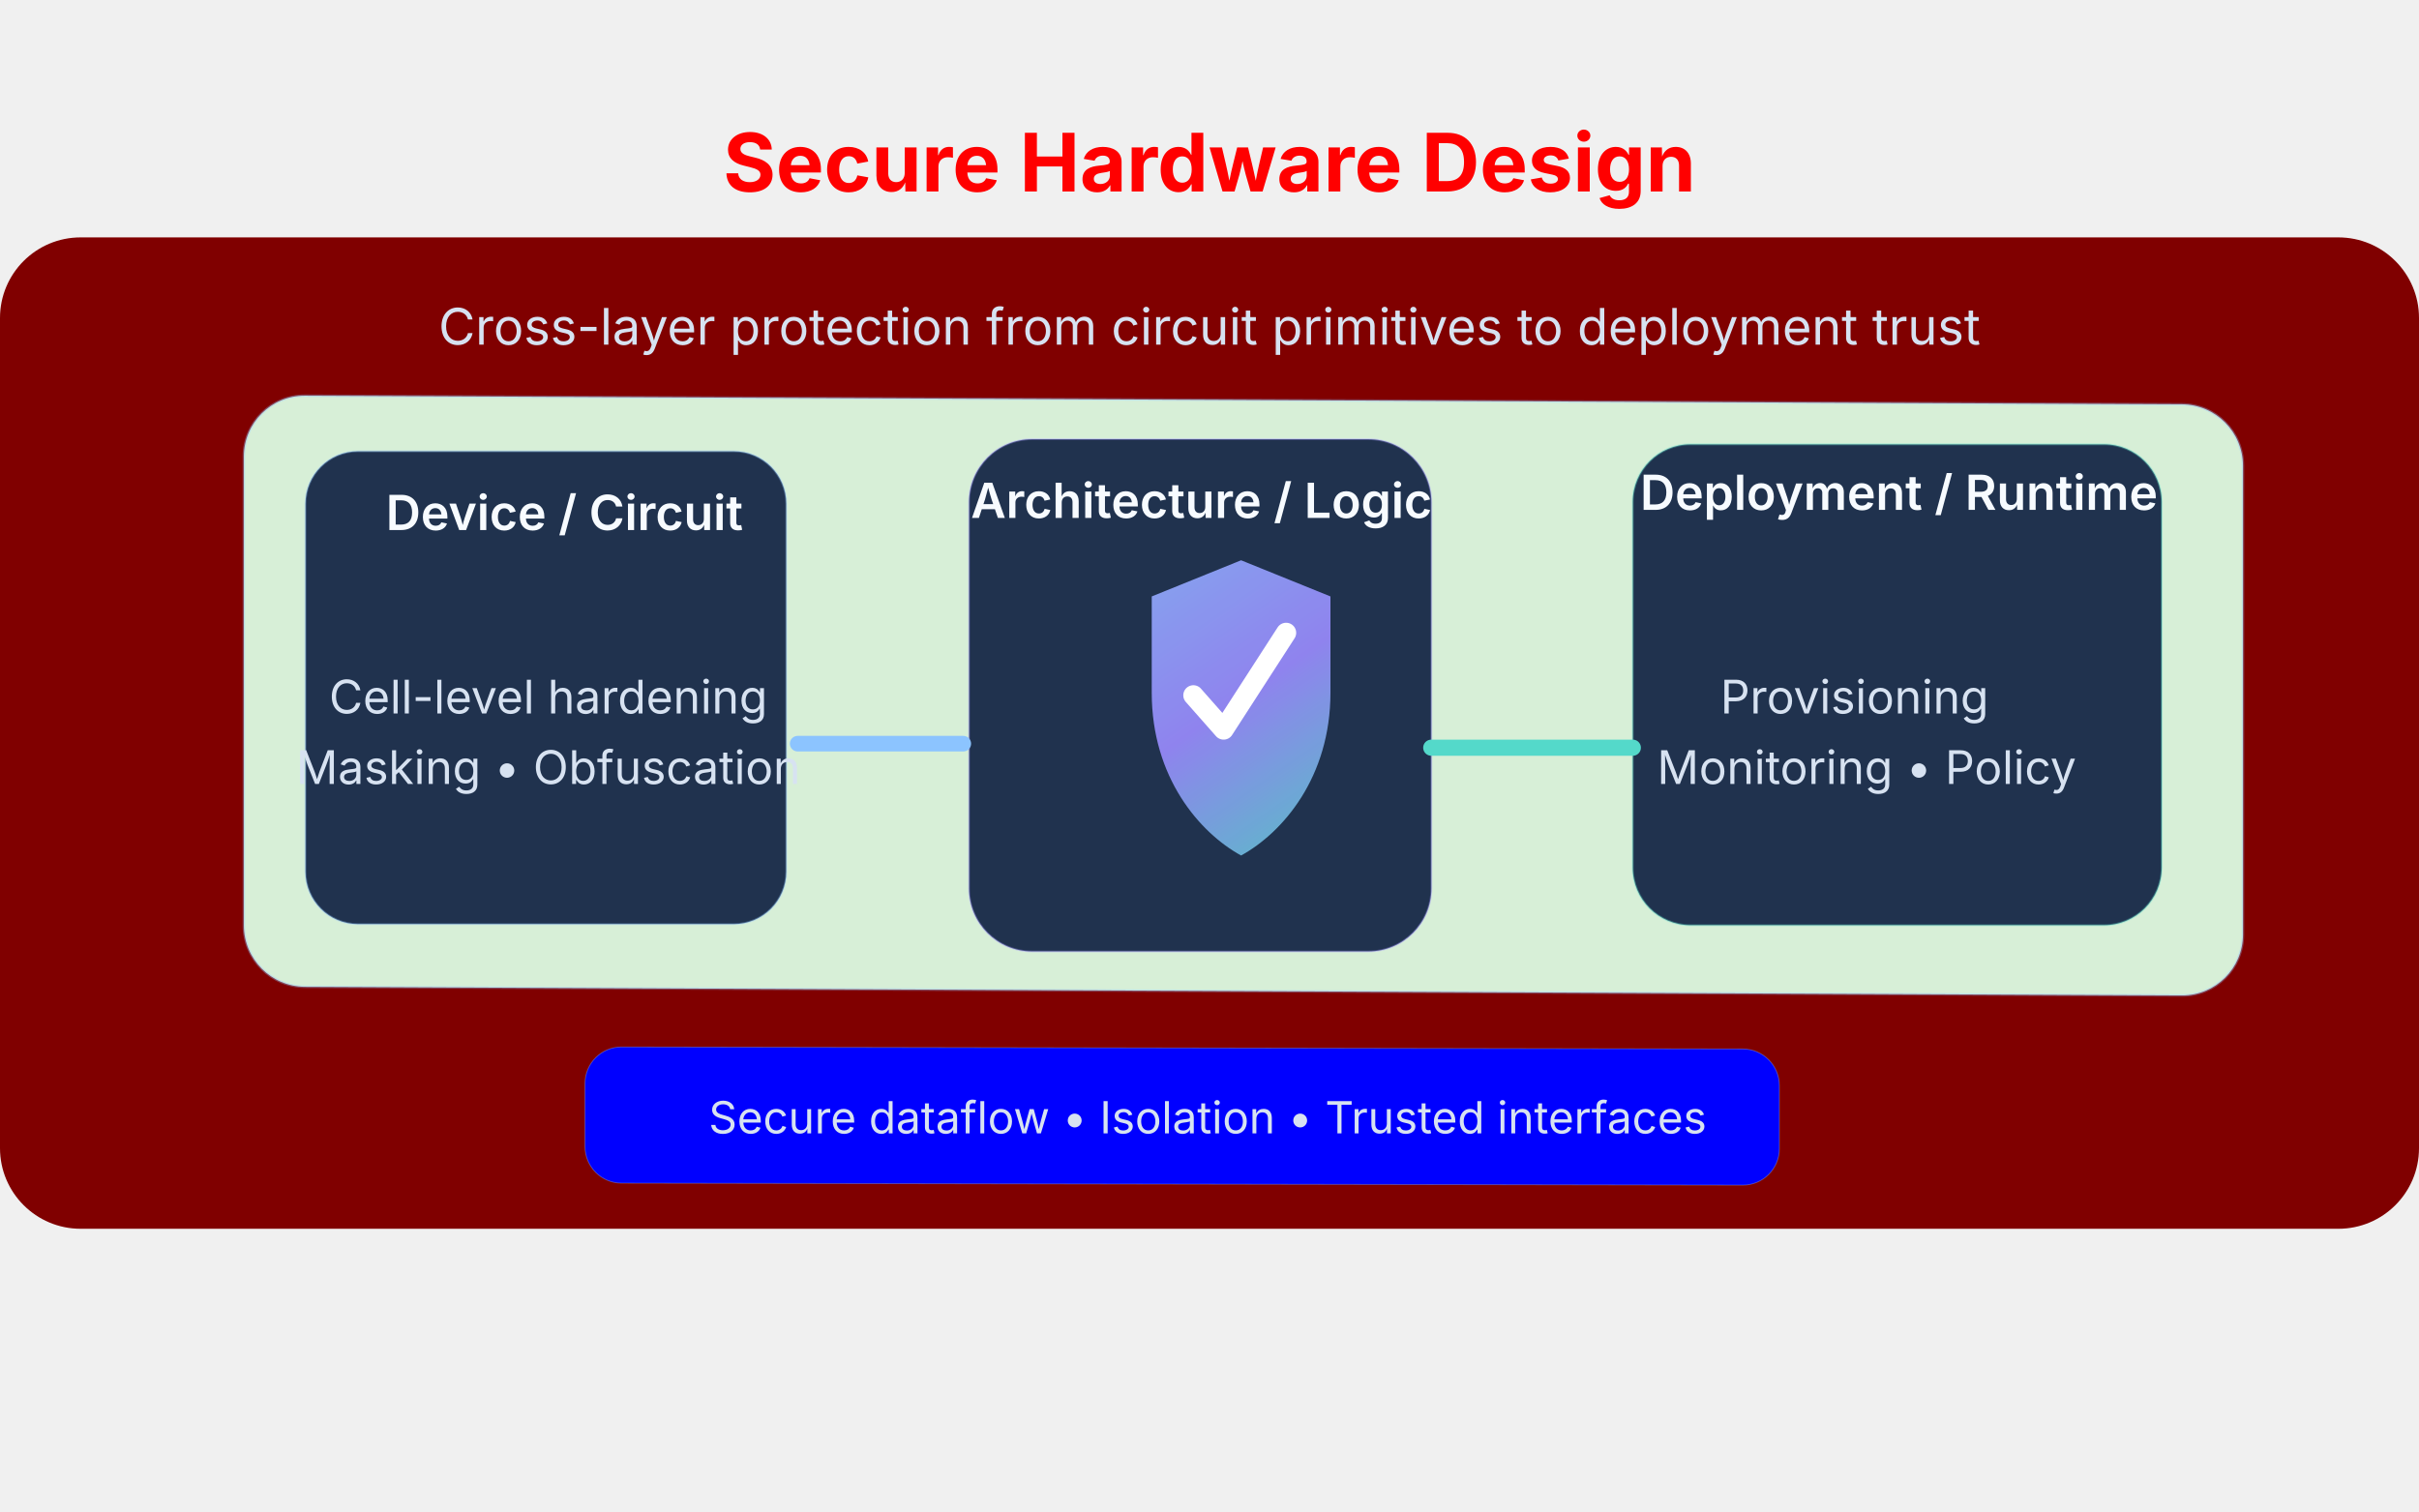
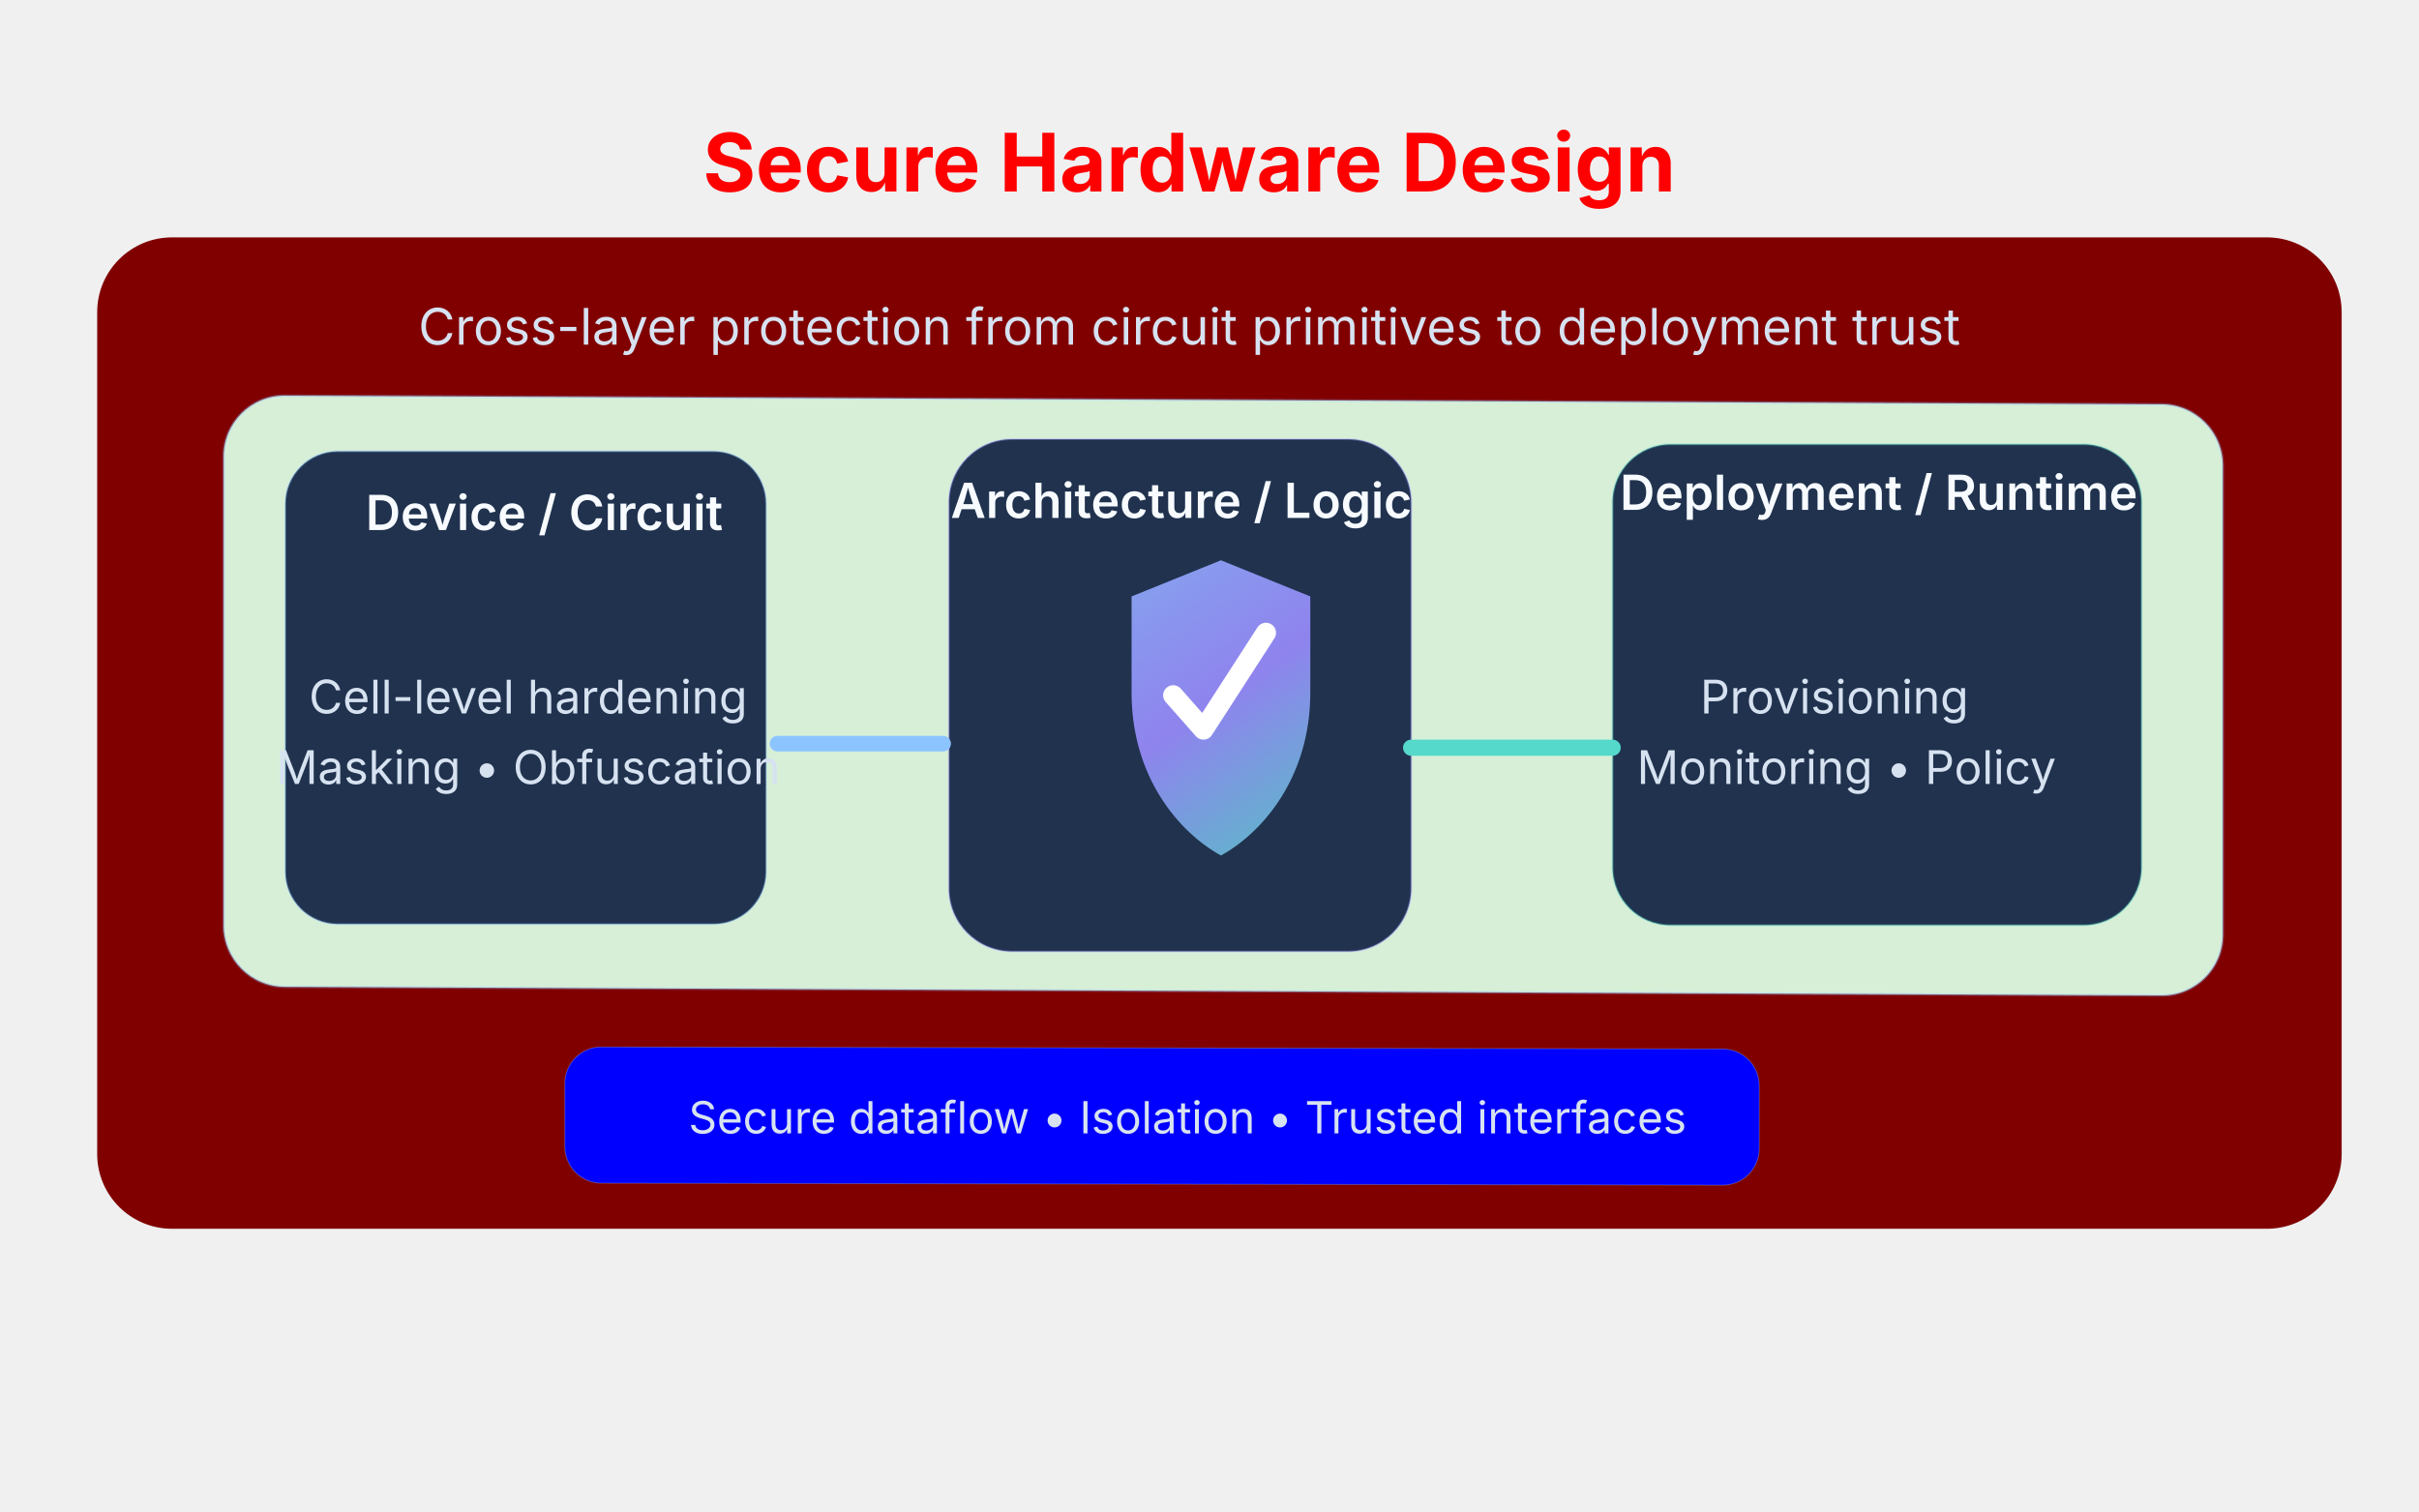
<svg xmlns="http://www.w3.org/2000/svg" width="1200" height="750" viewBox="0 0 1200 750" fill="none" version="1.1" id="svg19">
  <defs id="defs5">
    <linearGradient id="bg" x1="0" y1="0" x2="1200" y2="750" gradientUnits="userSpaceOnUse">
      <stop stop-color="#1A2A43" id="stop1" />
      <stop offset="1" stop-color="#274269" id="stop2" />
    </linearGradient>
-     <linearGradient id="shield" x1="480" y1="200" x2="720" y2="480" gradientUnits="userSpaceOnUse" gradientTransform="matrix(0.738806,0,0,0.5979287,172.3881,128.5178)">
+     <linearGradient id="shield" x1="480" y1="200" x2="720" y2="480" gradientUnits="userSpaceOnUse" gradientTransform="matrix(0.738806,0,0,0.5979287,162.3881,128.5178)">
      <stop stop-color="#8CC4FF" id="stop3" />
      <stop offset="0.55" stop-color="#9B8CFF" id="stop4" />
      <stop offset="1" stop-color="#54D9CA" id="stop5" />
    </linearGradient>
  </defs>
-   <rect width="1200" height="491.91" rx="40" fill="url(#bg)" id="rect5" style="fill:#800000;stroke-width:0.81" x="0" y="117.791" />
-   <rect x="120.971" y="195.632" width="991.712" height="293.316" rx="30.302" fill="#1F314E" stroke="#8cc4ff" stroke-opacity="0.35" id="rect7-8" style="fill:#d7efd7;fill-opacity:1;stroke-width:1.223" transform="matrix(0.9999894,0.00460597,0,1,0,0)" />
-   <rect x="290.212" y="518.963" width="592.472" height="67.537" rx="18.103" fill="#1F314E" stroke="#8cc4ff" stroke-opacity="0.35" id="rect7-8-9" style="fill:#0000ff;fill-opacity:1;stroke-width:0.454" transform="matrix(0.9999984,0.00177519,0,1,0,0)" />
+   <rect width="1113.433" height="491.91" rx="37.114" fill="url(#bg)" id="rect5" style="fill:#800000;stroke-width:0.78" x="48.209" y="117.791" />
+   <rect x="110.971" y="195.678" width="991.712" height="293.316" rx="30.302" fill="#1F314E" stroke="#8cc4ff" stroke-opacity="0.35" id="rect7-8" style="fill:#d7efd7;fill-opacity:1;stroke-width:1.223" transform="matrix(0.9999894,0.00460597,0,1,0,0)" />
+   <rect x="280.212" y="518.981" width="592.472" height="67.537" rx="18.103" fill="#1F314E" stroke="#8cc4ff" stroke-opacity="0.35" id="rect7-8-9" style="fill:#0000ff;fill-opacity:1;stroke-width:0.454" transform="matrix(0.9999984,0.00177519,0,1,0,0)" />
  <g opacity="0.16" id="g6" style="fill:#ff0000;fill-opacity:1" />
-   <text x="600" y="95" fill="#F7FBFF" font-size="40" font-family="Inter, Arial, sans-serif" font-weight="700" text-anchor="middle" id="text6" style="fill:#ff0000">Secure Hardware Design</text>
-   <text x="600" y="171" fill="#d7e2f1" font-size="25px" font-family="Inter, Arial, sans-serif" text-anchor="middle" id="text7">Cross-layer protection from circuit primitives to deployment trust</text>
-   <rect x="151.534" y="223.939" width="238.527" height="234.6" rx="26.021" fill="#20324e" stroke="#8cc4ff" stroke-opacity="0.35" id="rect7" style="stroke-width:0.878" />
-   <rect x="480.726" y="217.929" width="229.345" height="254.172" rx="31.274" fill="#20324e" stroke="#9b8cff" stroke-opacity="0.35" id="rect8" style="stroke-width:0.858" />
-   <rect x="809.964" y="220.48" width="262.403" height="238.601" rx="28.626" fill="#20324e" stroke="#54d9ca" stroke-opacity="0.35" id="rect9" style="stroke-width:0.929" />
-   <path d="M 615.672,278 660,295.938 v 47.834 c 0,41.855 -23.642,69.36 -44.328,80.72 -20.687,-11.361 -44.328,-38.865 -44.328,-80.72 v -47.834 z" fill="url(#shield)" opacity="0.9" id="path9" style="fill:url(#shield);stroke-width:0.665" />
-   <path d="m 592,345 15,17 31,-48" stroke="#ffffff" stroke-width="10" stroke-linecap="round" stroke-linejoin="round" id="path10" />
-   <text x="280" y="263" fill="#f7fbff" font-size="24px" font-family="Inter, Arial, sans-serif" font-weight="600" text-anchor="middle" id="text10">Device / Circuit</text>
-   <text x="596" y="257" fill="#f7fbff" font-size="24px" font-family="Inter, Arial, sans-serif" font-weight="600" text-anchor="middle" id="text11">Architecture / Logic</text>
-   <text x="942" y="253" fill="#f7fbff" font-size="24px" font-family="Inter, Arial, sans-serif" font-weight="600" text-anchor="middle" id="text12">Deployment / Runtime</text>
-   <text x="272" y="354" fill="#d7e2f1" font-size="23px" font-family="Inter, Arial, sans-serif" text-anchor="middle" id="text13">Cell-level hardening</text>
-   <text x="272" y="389" fill="#d7e2f1" font-size="23px" font-family="Inter, Arial, sans-serif" text-anchor="middle" id="text14">Masking • Obfuscation</text>
-   <text x="599.08" y="562.362" fill="#d7e2f1" font-size="22px" font-family="Inter, Arial, sans-serif" text-anchor="middle" id="text15">Secure dataflow • Isolation • Trusted interfaces</text>
-   <text x="920" y="354" fill="#d7e2f1" font-size="23px" font-family="Inter, Arial, sans-serif" text-anchor="middle" id="text16">Provisioning</text>
-   <text x="926" y="389" fill="#d7e2f1" font-size="23px" font-family="Inter, Arial, sans-serif" text-anchor="middle" id="text17">Monitoring • Policy</text>
-   <path d="m 395.696,369 h 82.166" stroke="#8cc4ff" stroke-width="7.727" stroke-linecap="round" id="path17" />
-   <path d="M 710,371 H 810" stroke="#54d9ca" stroke-width="8" stroke-linecap="round" id="path18" />
+   <text x="590" y="95" fill="#F7FBFF" font-size="40px" font-family="Inter, Arial, sans-serif" font-weight="700" text-anchor="middle" id="text6" style="fill:#ff0000">Secure Hardware Design</text>
+   <text x="590" y="171" fill="#d7e2f1" font-size="25px" font-family="Inter, Arial, sans-serif" text-anchor="middle" id="text7">Cross-layer protection from circuit primitives to deployment trust</text>
+   <rect x="141.534" y="223.939" width="238.527" height="234.6" rx="26.021" fill="#20324e" stroke="#8cc4ff" stroke-opacity="0.35" id="rect7" style="stroke-width:0.878" />
+   <rect x="470.726" y="217.929" width="229.345" height="254.172" rx="31.274" fill="#20324e" stroke="#9b8cff" stroke-opacity="0.35" id="rect8" style="stroke-width:0.858" />
+   <rect x="799.964" y="220.48" width="262.403" height="238.601" rx="28.626" fill="#20324e" stroke="#54d9ca" stroke-opacity="0.35" id="rect9" style="stroke-width:0.929" />
+   <path d="M 605.672,278 650,295.938 v 47.834 c 0,41.855 -23.642,69.36 -44.328,80.72 -20.687,-11.361 -44.328,-38.865 -44.328,-80.72 v -47.834 z" fill="url(#shield)" opacity="0.9" id="path9" style="fill:url(#shield);stroke-width:0.665" />
+   <path d="m 582,345 15,17 31,-48" stroke="#ffffff" stroke-width="10" stroke-linecap="round" stroke-linejoin="round" id="path10" />
+   <text x="270" y="263" fill="#f7fbff" font-size="24px" font-family="Inter, Arial, sans-serif" font-weight="600" text-anchor="middle" id="text10">Device / Circuit</text>
+   <text x="586" y="257" fill="#f7fbff" font-size="24px" font-family="Inter, Arial, sans-serif" font-weight="600" text-anchor="middle" id="text11">Architecture / Logic</text>
+   <text x="932" y="253" fill="#f7fbff" font-size="24px" font-family="Inter, Arial, sans-serif" font-weight="600" text-anchor="middle" id="text12">Deployment / Runtime</text>
+   <text x="262" y="354" fill="#d7e2f1" font-size="23px" font-family="Inter, Arial, sans-serif" text-anchor="middle" id="text13">Cell-level hardening</text>
+   <text x="262" y="389" fill="#d7e2f1" font-size="23px" font-family="Inter, Arial, sans-serif" text-anchor="middle" id="text14">Masking • Obfuscation</text>
+   <text x="589.08" y="562.362" fill="#d7e2f1" font-size="22px" font-family="Inter, Arial, sans-serif" text-anchor="middle" id="text15">Secure dataflow • Isolation • Trusted interfaces</text>
+   <text x="910" y="354" fill="#d7e2f1" font-size="23px" font-family="Inter, Arial, sans-serif" text-anchor="middle" id="text16">Provisioning</text>
+   <text x="916" y="389" fill="#d7e2f1" font-size="23px" font-family="Inter, Arial, sans-serif" text-anchor="middle" id="text17">Monitoring • Policy</text>
+   <path d="m 385.696,369 h 82.166" stroke="#8cc4ff" stroke-width="7.727" stroke-linecap="round" id="path17" />
+   <path d="M 700,371 H 800" stroke="#54d9ca" stroke-width="8" stroke-linecap="round" id="path18" />
</svg>
